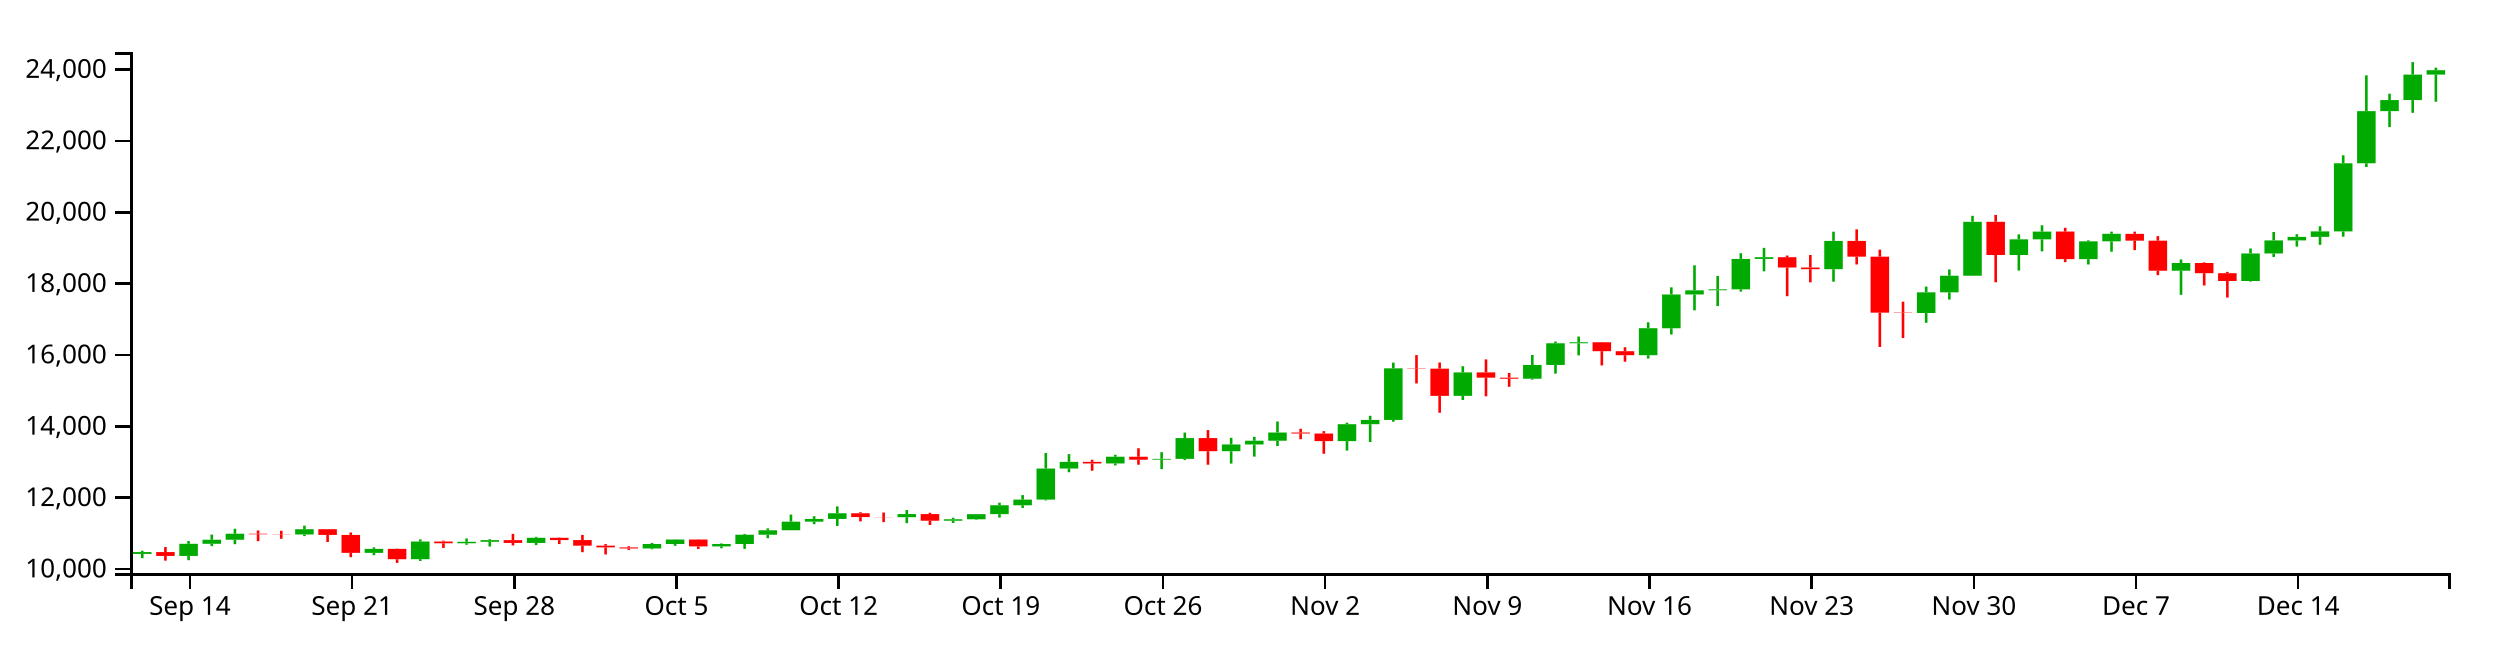
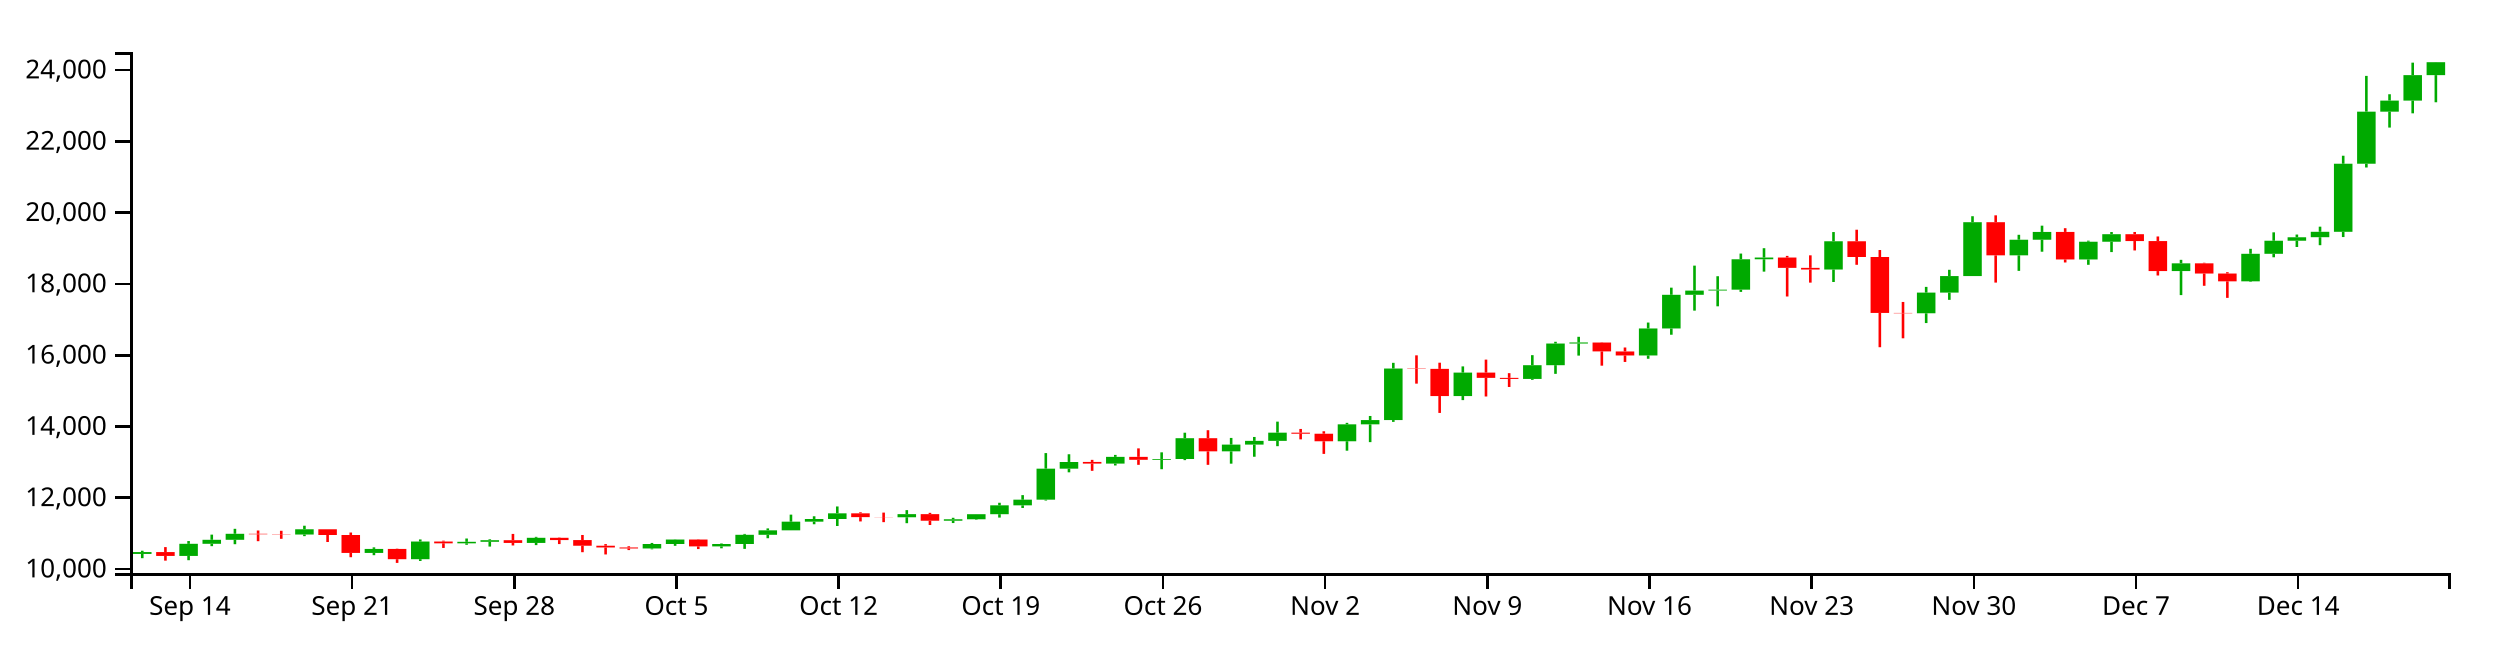
<svg xmlns="http://www.w3.org/2000/svg" version="1.1" width="960" height="250">
  <g transform="translate(50,20)">
    <style>.axis path,.axis line{fill:none;stroke:#000;shape-rendering:crispEdges;}path.candle{stroke:#000000;}path.candle.body{stroke-width:0;}path.candle.up{fill:#00AA00;stroke:#00AA00;}path.candle.down{fill:#FF0000;stroke:#FF0000;}</style>
    <g class="candlestick">
      <g class="data">
-         <path class="candle body up" d="M 1.068 192.714 l 7.117 0 L 8.185 191.987 l -7.117 0 L 1.068 192.714 M 18.86 193.468 l 7.117 0 L 25.978 188.824 l -7.117 0 L 18.86 193.468 M 27.757 188.824 l 7.117 0 L 34.874 187.268 l -7.117 0 L 27.757 188.824 M 36.653 187.269 l 7.117 0 L 43.77 184.956 l -7.117 0 L 36.653 187.269 M 63.343 185.239 l 7.117 0 L 70.46 183.221 l -7.117 0 L 63.343 185.239 M 90.032 192.312 l 7.117 0 L 97.149 190.772 l -7.117 0 L 90.032 192.312 M 107.825 194.72 l 7.117 0 L 114.942 187.939 l -7.117 0 L 107.825 194.72 M 125.618 188.621 l 7.117 0 L 132.735 188.045 l -7.117 0 L 125.618 188.621 M 134.514 188.045 l 7.117 0 L 141.631 187.42 l -7.117 0 L 134.514 188.045 M 152.307 188.49 l 7.117 0 L 159.424 186.512 l -7.117 0 L 152.307 188.49 M 196.789 190.601 l 7.117 0 L 203.906 188.894 l -7.117 0 L 196.789 190.601 M 205.686 188.894 l 7.117 0 L 212.803 187.173 l -7.117 0 L 205.686 188.894 M 223.479 189.812 l 7.117 0 L 230.596 188.897 l -7.117 0 L 223.479 189.812 M 232.375 188.897 l 7.117 0 L 239.492 185.346 l -7.117 0 L 232.375 188.897 M 241.271 185.348 l 7.117 0 L 248.389 183.632 l -7.117 0 L 241.271 185.348 M 250.168 183.632 l 7.117 0 L 257.285 180.308 l -7.117 0 L 250.168 183.632 M 259.064 180.308 l 7.117 0 L 266.182 179.27 l -7.117 0 L 259.064 180.308 M 267.961 179.27 l 7.117 0 L 275.078 177.088 l -7.117 0 L 267.961 179.27 M 294.65 178.6 l 7.117 0 L 301.767 177.405 l -7.117 0 L 294.65 178.6 M 312.443 179.952 l 7.117 0 L 319.56 179.391 l -7.117 0 L 312.443 179.952 M 321.339 179.389 l 7.117 0 L 328.457 177.432 l -7.117 0 L 321.339 179.389 M 330.236 177.432 l 7.117 0 L 337.353 174.029 l -7.117 0 L 330.236 177.432 M 339.132 174.029 l 7.117 0 L 346.25 171.857 l -7.117 0 L 339.132 174.029 M 348.029 171.857 l 7.117 0 L 355.146 159.923 l -7.117 0 L 348.029 171.857 M 356.925 159.926 l 7.117 0 L 364.042 157.353 l -7.117 0 L 356.925 159.926 M 374.718 157.976 l 7.117 0 L 381.835 155.391 l -7.117 0 L 374.718 157.976 M 392.511 156.515 l 7.117 0 L 399.628 156.206 l -7.117 0 L 392.511 156.515 M 401.407 156.207 l 7.117 0 L 408.525 148.205 l -7.117 0 L 401.407 156.207 M 419.2 153.271 l 7.117 0 L 426.317 150.677 l -7.117 0 L 419.2 153.271 M 428.097 150.678 l 7.117 0 L 435.214 149.247 l -7.117 0 L 428.097 150.678 M 436.993 149.247 l 7.117 0 L 444.11 146.083 l -7.117 0 L 436.993 149.247 M 463.683 149.39 l 7.117 0 L 470.8 142.897 l -7.117 0 L 463.683 149.39 M 472.579 142.897 l 7.117 0 L 479.696 141.246 l -7.117 0 L 472.579 142.897 M 481.475 141.246 l 7.117 0 L 488.593 121.432 l -7.117 0 L 481.475 141.246 M 508.165 132.007 l 7.117 0 L 515.282 123.007 l -7.117 0 L 508.165 132.007 M 534.854 125.444 l 7.117 0 L 541.971 120.141 l -7.117 0 L 534.854 125.444 M 543.75 120.141 l 7.117 0 L 550.868 111.815 l -7.117 0 L 543.75 120.141 M 552.647 111.815 l 7.117 0 L 559.764 111.42 l -7.117 0 L 552.647 111.815 M 579.336 116.404 l 7.117 0 L 586.453 106.037 l -7.117 0 L 579.336 116.404 M 588.233 106.044 l 7.117 0 L 595.35 93.077 l -7.117 0 L 588.233 106.044 M 597.129 93.077 l 7.117 0 L 604.246 91.477 l -7.117 0 L 597.129 93.077 M 606.026 91.455 l 7.117 0 L 613.143 91.112 l -7.117 0 L 606.026 91.455 M 614.922 91.112 l 7.117 0 L 622.039 79.426 l -7.117 0 L 614.922 91.112 M 623.818 79.426 l 7.117 0 L 630.936 78.766 l -7.117 0 L 623.818 79.426 M 650.508 83.367 l 7.117 0 L 657.625 72.515 l -7.117 0 L 650.508 83.367 M 686.094 100.2 l 7.117 0 L 693.211 92.249 l -7.117 0 L 686.094 100.2 M 694.99 92.249 l 7.117 0 L 702.107 85.875 l -7.117 0 L 694.99 92.249 M 703.886 85.875 l 7.117 0 L 711.004 65.172 l -7.117 0 L 703.886 85.875 M 721.679 77.928 l 7.117 0 L 728.796 71.911 l -7.117 0 L 721.679 77.928 M 730.576 71.911 l 7.117 0 L 737.693 68.926 l -7.117 0 L 730.576 71.911 M 748.369 79.496 l 7.117 0 L 755.486 72.684 l -7.117 0 L 748.369 79.496 M 757.265 72.684 l 7.117 0 L 764.382 69.783 l -7.117 0 L 757.265 72.684 M 783.954 83.969 l 7.117 0 L 791.072 80.993 l -7.117 0 L 783.954 83.969 M 810.644 87.909 l 7.117 0 L 817.761 77.329 l -7.117 0 L 810.644 87.909 M 819.54 77.329 l 7.117 0 L 826.657 72.31 l -7.117 0 L 819.54 77.329 M 828.437 72.31 l 7.117 0 L 835.554 70.965 l -7.117 0 L 828.437 72.31 M 837.333 70.957 l 7.117 0 L 844.45 68.864 l -7.117 0 L 837.333 70.957 M 846.23 68.864 l 7.117 0 L 853.347 42.705 l -7.117 0 L 846.23 68.864 M 855.126 42.705 l 7.117 0 L 862.243 22.677 l -7.117 0 L 855.126 42.705 M 864.022 22.678 l 7.117 0 L 871.14 18.427 l -7.117 0 L 864.022 22.678 M 872.919 18.427 l 7.117 0 L 880.036 8.64 l -7.117 0 L 872.919 18.427 M 881.815 8.64 l 7.117 0 L 888.932 6.966 l -7.117 0 L 881.815 8.64" />
-         <path class="candle body down" d="M 9.964 191.99 l 7.117 0 L 17.081 193.468 l -7.117 0 L 9.964 191.99 M 45.55 184.956 l 7.117 0 L 52.667 185.149 l -7.117 0 L 45.55 184.956 M 54.446 185.148 l 7.117 0 L 61.563 185.239 l -7.117 0 L 54.446 185.148 M 72.239 183.221 l 7.117 0 L 79.356 185.419 l -7.117 0 L 72.239 183.221 M 81.136 185.419 l 7.117 0 L 88.253 192.312 l -7.117 0 L 81.136 185.419 M 98.928 190.772 l 7.117 0 L 106.046 194.72 l -7.117 0 L 98.928 190.772 M 116.721 187.939 l 7.117 0 L 123.838 188.62 l -7.117 0 L 116.721 187.939 M 143.411 187.419 l 7.117 0 L 150.528 188.49 l -7.117 0 L 143.411 187.419 M 161.204 186.511 l 7.117 0 L 168.321 187.387 l -7.117 0 L 161.204 186.511 M 170.1 187.387 l 7.117 0 L 177.217 189.545 l -7.117 0 L 170.1 187.387 M 178.996 189.545 l 7.117 0 L 186.114 190.213 l -7.117 0 L 178.996 189.545 M 187.893 190.213 l 7.117 0 L 195.01 190.601 l -7.117 0 L 187.893 190.213 M 214.582 187.174 l 7.117 0 L 221.699 189.812 l -7.117 0 L 214.582 187.174 M 276.857 177.088 l 7.117 0 L 283.974 178.564 l -7.117 0 L 276.857 177.088 M 285.754 178.563 l 7.117 0 L 292.871 178.6 l -7.117 0 L 285.754 178.563 M 303.547 177.405 l 7.117 0 L 310.664 179.951 l -7.117 0 L 303.547 177.405 M 365.822 157.349 l 7.117 0 L 372.939 157.976 l -7.117 0 L 365.822 157.349 M 383.615 155.391 l 7.117 0 L 390.732 156.527 l -7.117 0 L 383.615 155.391 M 410.304 148.205 l 7.117 0 L 417.421 153.271 l -7.117 0 L 410.304 148.205 M 445.89 146.083 l 7.117 0 L 453.007 146.487 l -7.117 0 L 445.89 146.083 M 454.786 146.487 l 7.117 0 L 461.903 149.394 l -7.117 0 L 454.786 146.487 M 490.372 121.432 l 7.117 0 L 497.489 121.571 l -7.117 0 L 490.372 121.432 M 499.268 121.57 l 7.117 0 L 506.385 132.007 l -7.117 0 L 499.268 121.57 M 517.061 123.007 l 7.117 0 L 524.178 125.017 l -7.117 0 L 517.061 123.007 M 525.958 125.017 l 7.117 0 L 533.075 125.444 l -7.117 0 L 525.958 125.017 M 561.543 111.429 l 7.117 0 L 568.661 114.849 l -7.117 0 L 561.543 111.429 M 570.44 114.861 l 7.117 0 L 577.557 116.404 l -7.117 0 L 570.44 114.861 M 632.715 78.766 l 7.117 0 L 639.832 82.731 l -7.117 0 L 632.715 78.766 M 641.611 82.739 l 7.117 0 L 648.729 83.367 l -7.117 0 L 641.611 82.739 M 659.404 72.515 l 7.117 0 L 666.521 78.556 l -7.117 0 L 659.404 72.515 M 668.301 78.56 l 7.117 0 L 675.418 100.064 l -7.117 0 L 668.301 78.56 M 677.197 100.064 l 7.117 0 L 684.314 100.2 l -7.117 0 L 677.197 100.064 M 712.783 65.172 l 7.117 0 L 719.9 77.928 l -7.117 0 L 712.783 65.172 M 739.472 68.92 l 7.117 0 L 746.589 79.496 l -7.117 0 L 739.472 68.92 M 766.162 69.793 l 7.117 0 L 773.279 72.421 l -7.117 0 L 766.162 69.793 M 775.058 72.421 l 7.117 0 L 782.175 83.969 l -7.117 0 L 775.058 72.421 M 792.851 80.993 l 7.117 0 L 799.968 84.921 l -7.117 0 L 792.851 80.993 M 801.747 84.918 l 7.117 0 L 808.864 87.909 l -7.117 0 L 801.747 84.918" />
+         <path class="candle body up" d="M 1.068 192.717 l 7.117 0 L 8.185 191.992 l -7.117 0 L 1.068 192.717 M 18.86 193.471 l 7.117 0 L 25.978 188.832 l -7.117 0 L 18.86 193.471 M 27.757 188.832 l 7.117 0 L 34.874 187.278 l -7.117 0 L 27.757 188.832 M 36.653 187.279 l 7.117 0 L 43.77 184.969 l -7.117 0 L 36.653 187.279 M 63.343 185.251 l 7.117 0 L 70.46 183.235 l -7.117 0 L 63.343 185.251 M 90.032 192.316 l 7.117 0 L 97.149 190.778 l -7.117 0 L 90.032 192.316 M 107.825 194.722 l 7.117 0 L 114.942 187.948 l -7.117 0 L 107.825 194.722 M 125.618 188.629 l 7.117 0 L 132.735 188.054 l -7.117 0 L 125.618 188.629 M 134.514 188.054 l 7.117 0 L 141.631 187.429 l -7.117 0 L 134.514 188.054 M 152.307 188.499 l 7.117 0 L 159.424 186.523 l -7.117 0 L 152.307 188.499 M 196.789 190.607 l 7.117 0 L 203.906 188.902 l -7.117 0 L 196.789 190.607 M 205.686 188.902 l 7.117 0 L 212.803 187.183 l -7.117 0 L 205.686 188.902 M 223.479 189.819 l 7.117 0 L 230.596 188.906 l -7.117 0 L 223.479 189.819 M 232.375 188.905 l 7.117 0 L 239.492 185.358 l -7.117 0 L 232.375 188.905 M 241.271 185.36 l 7.117 0 L 248.389 183.646 l -7.117 0 L 241.271 185.36 M 250.168 183.646 l 7.117 0 L 257.285 180.326 l -7.117 0 L 250.168 183.646 M 259.064 180.326 l 7.117 0 L 266.182 179.288 l -7.117 0 L 259.064 180.326 M 267.961 179.288 l 7.117 0 L 275.078 177.109 l -7.117 0 L 267.961 179.288 M 294.65 178.62 l 7.117 0 L 301.767 177.426 l -7.117 0 L 294.65 178.62 M 312.443 179.97 l 7.117 0 L 319.56 179.409 l -7.117 0 L 312.443 179.97 M 321.339 179.408 l 7.117 0 L 328.457 177.453 l -7.117 0 L 321.339 179.408 M 330.236 177.453 l 7.117 0 L 337.353 174.054 l -7.117 0 L 330.236 177.453 M 339.132 174.054 l 7.117 0 L 346.25 171.884 l -7.117 0 L 339.132 174.054 M 348.029 171.884 l 7.117 0 L 355.146 159.963 l -7.117 0 L 348.029 171.884 M 356.925 159.966 l 7.117 0 L 364.042 157.396 l -7.117 0 L 356.925 159.966 M 374.718 158.018 l 7.117 0 L 381.835 155.436 l -7.117 0 L 374.718 158.018 M 392.511 156.559 l 7.117 0 L 399.628 156.251 l -7.117 0 L 392.511 156.559 M 401.407 156.251 l 7.117 0 L 408.525 148.258 l -7.117 0 L 401.407 156.251 M 419.2 153.319 l 7.117 0 L 426.317 150.728 l -7.117 0 L 419.2 153.319 M 428.097 150.728 l 7.117 0 L 435.214 149.299 l -7.117 0 L 428.097 150.728 M 436.993 149.299 l 7.117 0 L 444.11 146.138 l -7.117 0 L 436.993 149.299 M 463.683 149.442 l 7.117 0 L 470.8 142.956 l -7.117 0 L 463.683 149.442 M 472.579 142.956 l 7.117 0 L 479.696 141.307 l -7.117 0 L 472.579 142.956 M 481.475 141.307 l 7.117 0 L 488.593 121.515 l -7.117 0 L 481.475 141.307 M 508.165 132.077 l 7.117 0 L 515.282 123.088 l -7.117 0 L 508.165 132.077 M 534.854 125.523 l 7.117 0 L 541.971 120.225 l -7.117 0 L 534.854 125.523 M 543.75 120.225 l 7.117 0 L 550.868 111.909 l -7.117 0 L 543.75 120.225 M 552.647 111.909 l 7.117 0 L 559.764 111.514 l -7.117 0 L 552.647 111.909 M 579.336 116.492 l 7.117 0 L 586.453 106.137 l -7.117 0 L 579.336 116.492 M 588.233 106.143 l 7.117 0 L 595.35 93.191 l -7.117 0 L 588.233 106.143 M 597.129 93.191 l 7.117 0 L 604.246 91.593 l -7.117 0 L 597.129 93.191 M 606.026 91.571 l 7.117 0 L 613.143 91.228 l -7.117 0 L 606.026 91.571 M 614.922 91.228 l 7.117 0 L 622.039 79.555 l -7.117 0 L 614.922 91.228 M 623.818 79.555 l 7.117 0 L 630.936 78.896 l -7.117 0 L 623.818 79.555 M 650.508 83.492 l 7.117 0 L 657.625 72.652 l -7.117 0 L 650.508 83.492 M 686.094 100.306 l 7.117 0 L 693.211 92.363 l -7.117 0 L 686.094 100.306 M 694.99 92.363 l 7.117 0 L 702.107 85.997 l -7.117 0 L 694.99 92.363 M 703.886 85.997 l 7.117 0 L 711.004 65.317 l -7.117 0 L 703.886 85.997 M 721.679 78.059 l 7.117 0 L 728.796 72.048 l -7.117 0 L 721.679 78.059 M 730.576 72.048 l 7.117 0 L 737.693 69.067 l -7.117 0 L 730.576 72.048 M 748.369 79.625 l 7.117 0 L 755.486 72.821 l -7.117 0 L 748.369 79.625 M 757.265 72.821 l 7.117 0 L 764.382 69.923 l -7.117 0 L 757.265 72.821 M 783.954 84.093 l 7.117 0 L 791.072 81.12 l -7.117 0 L 783.954 84.093 M 810.644 88.029 l 7.117 0 L 817.761 77.46 l -7.117 0 L 810.644 88.029 M 819.54 77.46 l 7.117 0 L 826.657 72.447 l -7.117 0 L 819.54 77.46 M 828.437 72.447 l 7.117 0 L 835.554 71.103 l -7.117 0 L 828.437 72.447 M 837.333 71.096 l 7.117 0 L 844.45 69.005 l -7.117 0 L 837.333 71.096 M 846.23 69.005 l 7.117 0 L 853.347 42.875 l -7.117 0 L 846.23 69.005 M 855.126 42.875 l 7.117 0 L 862.243 22.869 l -7.117 0 L 855.126 42.875 M 864.022 22.869 l 7.117 0 L 871.14 18.623 l -7.117 0 L 864.022 22.869 M 872.919 18.623 l 7.117 0 L 880.036 8.847 l -7.117 0 L 872.919 18.623 M 881.815 8.847 l 7.117 0 L 888.932 3.887 l -7.117 0 L 881.815 8.847" />
+         <path class="candle body down" d="M 9.964 191.995 l 7.117 0 L 17.081 193.471 l -7.117 0 L 9.964 191.995 M 45.55 184.969 l 7.117 0 L 52.667 185.161 l -7.117 0 L 45.55 184.969 M 54.446 185.161 l 7.117 0 L 61.563 185.251 l -7.117 0 L 54.446 185.161 M 72.239 183.236 l 7.117 0 L 79.356 185.43 l -7.117 0 L 72.239 183.236 M 81.136 185.43 l 7.117 0 L 88.253 192.316 l -7.117 0 L 81.136 185.43 M 98.928 190.778 l 7.117 0 L 106.046 194.722 l -7.117 0 L 98.928 190.778 M 116.721 187.948 l 7.117 0 L 123.838 188.628 l -7.117 0 L 116.721 187.948 M 143.411 187.429 l 7.117 0 L 150.528 188.499 l -7.117 0 L 143.411 187.429 M 161.204 186.521 l 7.117 0 L 168.321 187.397 l -7.117 0 L 161.204 186.521 M 170.1 187.397 l 7.117 0 L 177.217 189.552 l -7.117 0 L 170.1 187.397 M 178.996 189.552 l 7.117 0 L 186.114 190.219 l -7.117 0 L 178.996 189.552 M 187.893 190.219 l 7.117 0 L 195.01 190.607 l -7.117 0 L 187.893 190.219 M 214.582 187.184 l 7.117 0 L 221.699 189.819 l -7.117 0 L 214.582 187.184 M 276.857 177.109 l 7.117 0 L 283.974 178.583 l -7.117 0 L 276.857 177.109 M 285.754 178.583 l 7.117 0 L 292.871 178.62 l -7.117 0 L 285.754 178.583 M 303.547 177.426 l 7.117 0 L 310.664 179.969 l -7.117 0 L 303.547 177.426 M 365.822 157.391 l 7.117 0 L 372.939 158.018 l -7.117 0 L 365.822 157.391 M 383.615 155.436 l 7.117 0 L 390.732 156.57 l -7.117 0 L 383.615 155.436 M 410.304 148.258 l 7.117 0 L 417.421 153.319 l -7.117 0 L 410.304 148.258 M 445.89 146.138 l 7.117 0 L 453.007 146.542 l -7.117 0 L 445.89 146.138 M 454.786 146.542 l 7.117 0 L 461.903 149.446 l -7.117 0 L 454.786 146.542 M 490.372 121.515 l 7.117 0 L 497.489 121.653 l -7.117 0 L 490.372 121.515 M 499.268 121.653 l 7.117 0 L 506.385 132.077 l -7.117 0 L 499.268 121.653 M 517.061 123.088 l 7.117 0 L 524.178 125.095 l -7.117 0 L 517.061 123.088 M 525.958 125.095 l 7.117 0 L 533.075 125.523 l -7.117 0 L 525.958 125.095 M 561.543 111.523 l 7.117 0 L 568.661 114.939 l -7.117 0 L 561.543 111.523 M 570.44 114.951 l 7.117 0 L 577.557 116.492 l -7.117 0 L 570.44 114.951 M 632.715 78.896 l 7.117 0 L 639.832 82.857 l -7.117 0 L 632.715 78.896 M 641.611 82.864 l 7.117 0 L 648.729 83.492 l -7.117 0 L 641.611 82.864 M 659.404 72.652 l 7.117 0 L 666.521 78.686 l -7.117 0 L 659.404 72.652 M 668.301 78.69 l 7.117 0 L 675.418 100.17 l -7.117 0 L 668.301 78.69 M 677.197 100.17 l 7.117 0 L 684.314 100.306 l -7.117 0 L 677.197 100.17 M 712.783 65.317 l 7.117 0 L 719.9 78.059 l -7.117 0 L 712.783 65.317 M 739.472 69.061 l 7.117 0 L 746.589 79.625 l -7.117 0 L 739.472 69.061 M 766.162 69.932 l 7.117 0 L 773.279 72.557 l -7.117 0 L 766.162 69.932 M 775.058 72.557 l 7.117 0 L 782.175 84.093 l -7.117 0 L 775.058 72.557 M 792.851 81.12 l 7.117 0 L 799.968 85.044 l -7.117 0 L 792.851 81.12 M 801.747 85.041 l 7.117 0 L 808.864 88.029 l -7.117 0 L 801.747 85.041" />
        <path class="candle body equal" />
-         <path class="candle wick up" d="M 4.626 191.479 L 4.626 191.987 M 4.626 192.714 L 4.626 194.339 M 22.419 187.752 L 22.419 188.824 M 22.419 193.468 L 22.419 195.119 M 31.315 185.285 L 31.315 187.268 M 31.315 188.824 L 31.315 189.718 M 40.212 183.052 L 40.212 184.956 M 40.212 187.269 L 40.212 188.968 M 66.901 181.863 L 66.901 183.221 M 66.901 185.239 L 66.901 185.87 M 93.591 190.181 L 93.591 190.772 M 93.591 192.312 L 93.591 193.192 M 111.383 187.132 L 111.383 187.939 M 111.383 194.72 L 111.383 195.412 M 129.176 186.78 L 129.176 188.045 M 129.176 188.621 L 129.176 189.195 M 138.073 187.08 L 138.073 187.42 M 138.073 188.045 L 138.073 189.878 M 155.866 186.141 L 155.866 186.512 M 155.866 188.49 L 155.866 189.316 M 200.348 188.48 L 200.348 188.894 M 200.348 190.601 L 200.348 190.933 M 209.244 187.094 L 209.244 187.173 M 209.244 188.894 L 209.244 189.593 M 227.037 188.685 L 227.037 188.897 M 227.037 189.812 L 227.037 190.545 M 235.934 185.011 L 235.934 185.346 M 235.934 188.897 L 235.934 190.761 M 244.83 182.892 L 244.83 183.632 M 244.83 185.348 L 244.83 186.669 M 253.727 177.598 L 253.727 180.308 M 253.727 183.632 L 253.727 183.634 M 262.623 178.229 L 262.623 179.27 M 262.623 180.308 L 262.623 181.298 M 271.519 174.46 L 271.519 177.088 M 271.519 179.27 L 271.519 181.969 M 298.209 175.867 L 298.209 177.405 M 298.209 178.6 L 298.209 180.889 M 316.002 178.812 L 316.002 179.391 M 316.002 179.952 L 316.002 180.832 M 324.898 177.407 L 324.898 177.432 M 324.898 179.389 L 324.898 179.582 M 333.794 173.036 L 333.794 174.029 M 333.794 177.432 L 333.794 178.736 M 342.691 170.098 L 342.691 171.857 M 342.691 174.029 L 342.691 175.042 M 351.587 153.939 L 351.587 159.923 M 351.587 171.857 L 351.587 172.173 M 360.484 154.387 L 360.484 157.353 M 360.484 159.926 L 360.484 161.333 M 378.277 154.637 L 378.277 155.391 M 378.277 157.976 L 378.277 158.703 M 396.07 153.649 L 396.07 156.206 M 396.07 156.515 L 396.07 160.142 M 404.966 146.106 L 404.966 148.205 M 404.966 156.207 L 404.966 156.649 M 422.759 148.112 L 422.759 150.677 M 422.759 153.271 L 422.759 158.007 M 431.655 147.741 L 431.655 149.247 M 431.655 150.678 L 431.655 155.346 M 440.552 141.849 L 440.552 146.083 M 440.552 149.247 L 440.552 151.283 M 467.241 142.313 L 467.241 142.897 M 467.241 149.39 L 467.241 153.017 M 476.138 139.67 L 476.138 141.246 M 476.138 142.897 L 476.138 149.728 M 485.034 119.24 L 485.034 121.432 M 485.034 141.246 L 485.034 141.937 M 511.723 120.61 L 511.723 123.007 M 511.723 132.007 L 511.723 133.574 M 538.413 116.294 L 538.413 120.141 M 538.413 125.444 L 538.413 125.78 M 547.309 111.146 L 547.309 111.815 M 547.309 120.141 L 547.309 123.479 M 556.206 109.237 L 556.206 111.42 M 556.206 111.815 L 556.206 116.467 M 582.895 103.756 L 582.895 106.037 M 582.895 116.404 L 582.895 117.678 M 591.791 90.344 L 591.791 93.077 M 591.791 106.044 L 591.791 108.443 M 600.688 81.875 L 600.688 91.477 M 600.688 93.077 L 600.688 99.174 M 609.584 85.946 L 609.584 91.112 M 609.584 91.455 L 609.584 97.513 M 618.481 77.239 L 618.481 79.426 M 618.481 91.112 L 618.481 91.972 M 627.377 75.175 L 627.377 78.766 M 627.377 79.426 L 627.377 84.182 M 654.066 68.967 L 654.066 72.515 M 654.066 83.367 L 654.066 88.163 M 689.652 90.047 L 689.652 92.249 M 689.652 100.2 L 689.652 103.954 M 698.549 83.476 L 698.549 85.875 M 698.549 92.249 L 698.549 95.028 M 707.445 62.88 L 707.445 65.172 M 707.445 85.875 L 707.445 85.875 M 725.238 70.021 L 725.238 71.911 M 725.238 77.928 L 725.238 83.888 M 734.134 66.513 L 734.134 68.926 M 734.134 71.911 L 734.134 76.527 M 751.927 72.282 L 751.927 72.684 M 751.927 79.496 L 751.927 81.559 M 760.824 68.952 L 760.824 69.783 M 760.824 72.684 L 760.824 76.667 M 787.513 79.646 L 787.513 80.993 M 787.513 83.969 L 787.513 93.206 M 814.202 75.411 L 814.202 77.329 M 814.202 87.909 L 814.202 88.126 M 823.099 69.076 L 823.099 72.31 M 823.099 77.329 L 823.099 78.666 M 831.995 69.925 L 831.995 70.965 M 831.995 72.31 L 831.995 74.707 M 840.892 66.897 L 840.892 68.864 M 840.892 70.957 L 840.892 74.022 M 849.788 39.629 L 849.788 42.705 M 849.788 68.864 L 849.788 70.89 M 858.685 8.936 L 858.685 22.677 M 858.685 42.705 L 858.685 44.151 M 867.581 15.99 L 867.581 18.427 M 867.581 22.678 L 867.581 28.805 M 876.477 3.846 L 876.477 8.64 M 876.477 18.427 L 876.477 23.324 M 885.374 5.977 L 885.374 6.966 M 885.374 8.64 L 885.374 19.076" style="stroke-width: 1px;" />
-         <path class="candle wick down" d="M 13.523 190.08 L 13.523 191.99 M 13.523 193.468 L 13.523 195.288 M 49.108 183.703 L 49.108 184.956 M 49.108 185.149 L 49.108 187.809 M 58.005 183.805 L 58.005 185.148 M 58.005 185.239 L 58.005 186.891 M 75.798 183.221 L 75.798 183.221 M 75.798 185.419 L 75.798 188.122 M 84.694 184.479 L 84.694 185.419 M 84.694 192.312 L 84.694 193.968 M 102.487 190.668 L 102.487 190.772 M 102.487 194.72 L 102.487 196.154 M 120.28 187.608 L 120.28 187.939 M 120.28 188.62 L 120.28 190.407 M 146.969 185.011 L 146.969 187.419 M 146.969 188.49 L 146.969 189.451 M 164.762 186.391 L 164.762 186.511 M 164.762 187.387 L 164.762 188.915 M 173.659 185.422 L 173.659 187.387 M 173.659 189.545 L 173.659 192.041 M 182.555 188.921 L 182.555 189.545 M 182.555 190.213 L 182.555 192.904 M 191.451 189.758 L 191.451 190.213 M 191.451 190.601 L 191.451 191.226 M 218.141 187.067 L 218.141 187.174 M 218.141 189.812 L 218.141 190.835 M 280.416 176.694 L 280.416 177.088 M 280.416 178.564 L 280.416 180.216 M 289.312 176.818 L 289.312 178.563 M 289.312 178.6 L 289.312 180.49 M 307.105 176.911 L 307.105 177.405 M 307.105 179.951 L 307.105 181.586 M 369.38 156.542 L 369.38 157.349 M 369.38 157.976 L 369.38 160.757 M 387.173 152.126 L 387.173 155.391 M 387.173 156.527 L 387.173 158.456 M 413.862 145.145 L 413.862 148.205 M 413.862 153.271 L 413.862 158.456 M 449.448 144.658 L 449.448 146.083 M 449.448 146.487 L 449.448 148.659 M 458.345 145.549 L 458.345 146.487 M 458.345 149.394 L 458.345 154.249 M 493.93 116.363 L 493.93 121.432 M 493.93 121.571 L 493.93 127.242 M 502.827 119.192 L 502.827 121.57 M 502.827 132.007 L 502.827 138.503 M 520.62 118.007 L 520.62 123.007 M 520.62 125.017 L 520.62 132.181 M 529.516 123.214 L 529.516 125.017 M 529.516 125.444 L 529.516 128.524 M 565.102 111.334 L 565.102 111.429 M 565.102 114.849 L 565.102 120.336 M 573.998 113.348 L 573.998 114.861 M 573.998 116.404 L 573.998 118.901 M 636.273 78.133 L 636.273 78.766 M 636.273 82.731 L 636.273 93.742 M 645.17 77.914 L 645.17 82.739 M 645.17 83.367 L 645.17 88.41 M 662.963 68.073 L 662.963 72.515 M 662.963 78.556 L 662.963 81.555 M 671.859 75.872 L 671.859 78.56 M 671.859 100.064 L 671.859 113.238 M 680.756 95.842 L 680.756 100.064 M 680.756 100.2 L 680.756 109.812 M 716.341 62.54 L 716.341 65.172 M 716.341 77.928 L 716.341 88.394 M 743.031 67.486 L 743.031 68.92 M 743.031 79.496 L 743.031 80.664 M 769.72 68.94 L 769.72 69.793 M 769.72 72.421 L 769.72 76.038 M 778.617 70.667 L 778.617 72.421 M 778.617 83.969 L 778.617 85.669 M 796.409 80.773 L 796.409 80.993 M 796.409 84.921 L 796.409 89.628 M 805.306 84.399 L 805.306 84.918 M 805.306 87.909 L 805.306 94.27" style="stroke-width: 1px;" />
+         <path class="candle wick up" d="M 4.626 191.484 L 4.626 191.992 M 4.626 192.717 L 4.626 194.341 M 22.419 187.761 L 22.419 188.832 M 22.419 193.471 L 22.419 195.12 M 31.315 185.297 L 31.315 187.278 M 31.315 188.832 L 31.315 189.726 M 40.212 183.066 L 40.212 184.969 M 40.212 187.279 L 40.212 188.976 M 66.901 181.879 L 66.901 183.235 M 66.901 185.251 L 66.901 185.881 M 93.591 190.188 L 93.591 190.778 M 93.591 192.316 L 93.591 193.195 M 111.383 187.142 L 111.383 187.948 M 111.383 194.722 L 111.383 195.413 M 129.176 186.79 L 129.176 188.054 M 129.176 188.629 L 129.176 189.203 M 138.073 187.09 L 138.073 187.429 M 138.073 188.054 L 138.073 189.885 M 155.866 186.152 L 155.866 186.523 M 155.866 188.499 L 155.866 189.323 M 200.348 188.488 L 200.348 188.902 M 200.348 190.607 L 200.348 190.938 M 209.244 187.104 L 209.244 187.183 M 209.244 188.902 L 209.244 189.6 M 227.037 188.694 L 227.037 188.906 M 227.037 189.819 L 227.037 190.551 M 235.934 185.024 L 235.934 185.358 M 235.934 188.905 L 235.934 190.767 M 244.83 182.907 L 244.83 183.646 M 244.83 185.36 L 244.83 186.68 M 253.727 177.619 L 253.727 180.326 M 253.727 183.646 L 253.727 183.648 M 262.623 178.249 L 262.623 179.288 M 262.623 180.326 L 262.623 181.314 M 271.519 174.484 L 271.519 177.109 M 271.519 179.288 L 271.519 181.985 M 298.209 175.89 L 298.209 177.426 M 298.209 178.62 L 298.209 180.906 M 316.002 178.831 L 316.002 179.409 M 316.002 179.97 L 316.002 180.849 M 324.898 177.427 L 324.898 177.453 M 324.898 179.408 L 324.898 179.601 M 333.794 173.061 L 333.794 174.054 M 333.794 177.453 L 333.794 178.755 M 342.691 170.127 L 342.691 171.884 M 342.691 174.054 L 342.691 175.065 M 351.587 153.985 L 351.587 159.963 M 351.587 171.884 L 351.587 172.199 M 360.484 154.433 L 360.484 157.396 M 360.484 159.966 L 360.484 161.371 M 378.277 154.683 L 378.277 155.436 M 378.277 158.018 L 378.277 158.744 M 396.07 153.696 L 396.07 156.251 M 396.07 156.559 L 396.07 160.181 M 404.966 146.162 L 404.966 148.258 M 404.966 156.251 L 404.966 156.693 M 422.759 148.165 L 422.759 150.728 M 422.759 153.319 L 422.759 158.049 M 431.655 147.795 L 431.655 149.299 M 431.655 150.728 L 431.655 155.391 M 440.552 141.909 L 440.552 146.138 M 440.552 149.299 L 440.552 151.333 M 467.241 142.373 L 467.241 142.956 M 467.241 149.442 L 467.241 153.064 M 476.138 139.733 L 476.138 141.307 M 476.138 142.956 L 476.138 149.779 M 485.034 119.325 L 485.034 121.515 M 485.034 141.307 L 485.034 141.997 M 511.723 120.694 L 511.723 123.088 M 511.723 132.077 L 511.723 133.644 M 538.413 116.382 L 538.413 120.225 M 538.413 125.523 L 538.413 125.858 M 547.309 111.24 L 547.309 111.909 M 547.309 120.225 L 547.309 123.559 M 556.206 109.333 L 556.206 111.514 M 556.206 111.909 L 556.206 116.555 M 582.895 103.859 L 582.895 106.137 M 582.895 116.492 L 582.895 117.765 M 591.791 90.461 L 591.791 93.191 M 591.791 106.143 L 591.791 108.54 M 600.688 82.001 L 600.688 91.593 M 600.688 93.191 L 600.688 99.281 M 609.584 86.068 L 609.584 91.228 M 609.584 91.571 L 609.584 97.622 M 618.481 77.371 L 618.481 79.555 M 618.481 91.228 L 618.481 92.087 M 627.377 75.308 L 627.377 78.896 M 627.377 79.555 L 627.377 84.305 M 654.066 69.107 L 654.066 72.652 M 654.066 83.492 L 654.066 88.283 M 689.652 90.165 L 689.652 92.363 M 689.652 100.306 L 689.652 104.056 M 698.549 83.601 L 698.549 85.997 M 698.549 92.363 L 698.549 95.14 M 707.445 63.027 L 707.445 65.317 M 707.445 85.997 L 707.445 85.997 M 725.238 70.161 L 725.238 72.048 M 725.238 78.059 L 725.238 84.012 M 734.134 66.657 L 734.134 69.067 M 734.134 72.048 L 734.134 76.659 M 751.927 72.419 L 751.927 72.821 M 751.927 79.625 L 751.927 81.685 M 760.824 69.093 L 760.824 69.923 M 760.824 72.821 L 760.824 76.799 M 787.513 79.775 L 787.513 81.12 M 787.513 84.093 L 787.513 93.319 M 814.202 75.544 L 814.202 77.46 M 814.202 88.029 L 814.202 88.246 M 823.099 69.216 L 823.099 72.447 M 823.099 77.46 L 823.099 78.796 M 831.995 70.065 L 831.995 71.103 M 831.995 72.447 L 831.995 74.842 M 840.892 67.04 L 840.892 69.005 M 840.892 71.096 L 840.892 74.157 M 849.788 39.802 L 849.788 42.875 M 849.788 69.005 L 849.788 71.028 M 858.685 9.143 L 858.685 22.869 M 858.685 42.875 L 858.685 44.319 M 867.581 16.19 L 867.581 18.623 M 867.581 22.869 L 867.581 28.99 M 876.477 4.059 L 876.477 8.847 M 876.477 18.623 L 876.477 23.515 M 885.374 3.846 L 885.374 3.887 M 885.374 8.847 L 885.374 19.272" style="stroke-width: 1px;" />
+         <path class="candle wick down" d="M 13.523 190.086 L 13.523 191.995 M 13.523 193.471 L 13.523 195.289 M 49.108 183.717 L 49.108 184.969 M 49.108 185.161 L 49.108 187.818 M 58.005 183.819 L 58.005 185.161 M 58.005 185.251 L 58.005 186.901 M 75.798 183.236 L 75.798 183.236 M 75.798 185.43 L 75.798 188.131 M 84.694 184.492 L 84.694 185.43 M 84.694 192.316 L 84.694 193.97 M 102.487 190.674 L 102.487 190.778 M 102.487 194.722 L 102.487 196.154 M 120.28 187.617 L 120.28 187.948 M 120.28 188.628 L 120.28 190.413 M 146.969 185.024 L 146.969 187.429 M 146.969 188.499 L 146.969 189.458 M 164.762 186.401 L 164.762 186.521 M 164.762 187.397 L 164.762 188.923 M 173.659 185.434 L 173.659 187.397 M 173.659 189.552 L 173.659 192.045 M 182.555 188.929 L 182.555 189.552 M 182.555 190.219 L 182.555 192.908 M 191.451 189.765 L 191.451 190.219 M 191.451 190.607 L 191.451 191.231 M 218.141 187.077 L 218.141 187.184 M 218.141 189.819 L 218.141 190.841 M 280.416 176.716 L 280.416 177.109 M 280.416 178.583 L 280.416 180.233 M 289.312 176.839 L 289.312 178.583 M 289.312 178.62 L 289.312 180.507 M 307.105 176.932 L 307.105 177.426 M 307.105 179.969 L 307.105 181.602 M 369.38 156.586 L 369.38 157.391 M 369.38 158.018 L 369.38 160.796 M 387.173 152.174 L 387.173 155.436 M 387.173 156.57 L 387.173 158.498 M 413.862 145.201 L 413.862 148.258 M 413.862 153.319 L 413.862 158.498 M 449.448 144.715 L 449.448 146.138 M 449.448 146.542 L 449.448 148.712 M 458.345 145.605 L 458.345 146.542 M 458.345 149.446 L 458.345 154.295 M 493.93 116.451 L 493.93 121.515 M 493.93 121.653 L 493.93 127.318 M 502.827 119.277 L 502.827 121.653 M 502.827 132.077 L 502.827 138.566 M 520.62 118.093 L 520.62 123.088 M 520.62 125.095 L 520.62 132.252 M 529.516 123.294 L 529.516 125.095 M 529.516 125.523 L 529.516 128.599 M 565.102 111.428 L 565.102 111.523 M 565.102 114.939 L 565.102 120.42 M 573.998 113.44 L 573.998 114.951 M 573.998 116.492 L 573.998 118.987 M 636.273 78.263 L 636.273 78.896 M 636.273 82.857 L 636.273 93.855 M 645.17 78.044 L 645.17 82.864 M 645.17 83.492 L 645.17 88.529 M 662.963 68.214 L 662.963 72.652 M 662.963 78.686 L 662.963 81.682 M 671.859 76.005 L 671.859 78.69 M 671.859 100.17 L 671.859 113.33 M 680.756 95.953 L 680.756 100.17 M 680.756 100.306 L 680.756 109.907 M 716.341 62.687 L 716.341 65.317 M 716.341 78.059 L 716.341 88.514 M 743.031 67.629 L 743.031 69.061 M 743.031 79.625 L 743.031 80.791 M 769.72 69.081 L 769.72 69.932 M 769.72 72.557 L 769.72 76.171 M 778.617 70.806 L 778.617 72.557 M 778.617 84.093 L 778.617 85.791 M 796.409 80.901 L 796.409 81.12 M 796.409 85.044 L 796.409 89.745 M 805.306 84.522 L 805.306 85.041 M 805.306 88.029 L 805.306 94.382" style="stroke-width: 1px;" />
        <path class="candle wick equal" style="stroke-width: 1px;" />
      </g>
    </g>
    <g class="x axis" transform="translate(0,200)" fill="none" font-size="10" font-family="sans-serif" text-anchor="middle">
      <path class="domain" stroke="#000" d="M0.5,6V0.5H890.5V6" />
      <g class="tick" opacity="1" transform="translate(22.41903,0)">
        <line stroke="#000" y2="6" x1="0.5" x2="0.5" />
        <text fill="#000" y="9" x="0.5" dy="0.71em">Sep 14</text>
      </g>
      <g class="tick" opacity="1" transform="translate(84.69412,0)">
        <line stroke="#000" y2="6" x1="0.5" x2="0.5" />
        <text fill="#000" y="9" x="0.5" dy="0.71em">Sep 21</text>
      </g>
      <g class="tick" opacity="1" transform="translate(146.9692,0)">
        <line stroke="#000" y2="6" x1="0.5" x2="0.5" />
        <text fill="#000" y="9" x="0.5" dy="0.71em">Sep 28</text>
      </g>
      <g class="tick" opacity="1" transform="translate(209.2443,0)">
        <line stroke="#000" y2="6" x1="0.5" x2="0.5" />
        <text fill="#000" y="9" x="0.5" dy="0.71em">Oct  5</text>
      </g>
      <g class="tick" opacity="1" transform="translate(271.5194,0)">
        <line stroke="#000" y2="6" x1="0.5" x2="0.5" />
        <text fill="#000" y="9" x="0.5" dy="0.71em">Oct 12</text>
      </g>
      <g class="tick" opacity="1" transform="translate(333.7945,0)">
        <line stroke="#000" y2="6" x1="0.5" x2="0.5" />
        <text fill="#000" y="9" x="0.5" dy="0.71em">Oct 19</text>
      </g>
      <g class="tick" opacity="1" transform="translate(396.0696,0)">
        <line stroke="#000" y2="6" x1="0.5" x2="0.5" />
        <text fill="#000" y="9" x="0.5" dy="0.71em">Oct 26</text>
      </g>
      <g class="tick" opacity="1" transform="translate(458.3447,0)">
        <line stroke="#000" y2="6" x1="0.5" x2="0.5" />
        <text fill="#000" y="9" x="0.5" dy="0.71em">Nov  2</text>
      </g>
      <g class="tick" opacity="1" transform="translate(520.6198,0)">
        <line stroke="#000" y2="6" x1="0.5" x2="0.5" />
        <text fill="#000" y="9" x="0.5" dy="0.71em">Nov  9</text>
      </g>
      <g class="tick" opacity="1" transform="translate(582.8948,0)">
        <line stroke="#000" y2="6" x1="0.5" x2="0.5" />
        <text fill="#000" y="9" x="0.5" dy="0.71em">Nov 16</text>
      </g>
      <g class="tick" opacity="1" transform="translate(645.1699,0)">
        <line stroke="#000" y2="6" x1="0.5" x2="0.5" />
        <text fill="#000" y="9" x="0.5" dy="0.71em">Nov 23</text>
      </g>
      <g class="tick" opacity="1" transform="translate(707.445,0)">
        <line stroke="#000" y2="6" x1="0.5" x2="0.5" />
        <text fill="#000" y="9" x="0.5" dy="0.71em">Nov 30</text>
      </g>
      <g class="tick" opacity="1" transform="translate(769.7201,0)">
        <line stroke="#000" y2="6" x1="0.5" x2="0.5" />
        <text fill="#000" y="9" x="0.5" dy="0.71em">Dec  7</text>
      </g>
      <g class="tick" opacity="1" transform="translate(831.9952,0)">
        <line stroke="#000" y2="6" x1="0.5" x2="0.5" />
        <text fill="#000" y="9" x="0.5" dy="0.71em">Dec 14</text>
      </g>
    </g>
    <g class="y axis" fill="none" font-size="10" font-family="sans-serif" text-anchor="end">
      <path class="domain" stroke="#000" d="M-6,200.5H0.5V0.5H-6" />
-       <g class="tick" opacity="1" transform="translate(0,198.0286)">
+       <g class="tick" opacity="1" transform="translate(0,198.0265)">
        <line stroke="#000" x2="-6" y1="0.5" y2="0.5" />
        <text fill="#000" x="-9" y="0.5" dy="0.32em">10,000</text>
      </g>
-       <g class="tick" opacity="1" transform="translate(0,170.6239)">
+       <g class="tick" opacity="1" transform="translate(0,170.6521)">
        <line stroke="#000" x2="-6" y1="0.5" y2="0.5" />
        <text fill="#000" x="-9" y="0.5" dy="0.32em">12,000</text>
      </g>
-       <g class="tick" opacity="1" transform="translate(0,143.2192)">
+       <g class="tick" opacity="1" transform="translate(0,143.2777)">
        <line stroke="#000" x2="-6" y1="0.5" y2="0.5" />
        <text fill="#000" x="-9" y="0.5" dy="0.32em">14,000</text>
      </g>
-       <g class="tick" opacity="1" transform="translate(0,115.8145)">
+       <g class="tick" opacity="1" transform="translate(0,115.9033)">
        <line stroke="#000" x2="-6" y1="0.5" y2="0.5" />
        <text fill="#000" x="-9" y="0.5" dy="0.32em">16,000</text>
      </g>
-       <g class="tick" opacity="1" transform="translate(0,88.4098)">
+       <g class="tick" opacity="1" transform="translate(0,88.52889)">
        <line stroke="#000" x2="-6" y1="0.5" y2="0.5" />
        <text fill="#000" x="-9" y="0.5" dy="0.32em">18,000</text>
      </g>
-       <g class="tick" opacity="1" transform="translate(0,61.0051)">
+       <g class="tick" opacity="1" transform="translate(0,61.15448)">
        <line stroke="#000" x2="-6" y1="0.5" y2="0.5" />
        <text fill="#000" x="-9" y="0.5" dy="0.32em">20,000</text>
      </g>
-       <g class="tick" opacity="1" transform="translate(0,33.6004)">
+       <g class="tick" opacity="1" transform="translate(0,33.78007)">
        <line stroke="#000" x2="-6" y1="0.5" y2="0.5" />
        <text fill="#000" x="-9" y="0.5" dy="0.32em">22,000</text>
      </g>
-       <g class="tick" opacity="1" transform="translate(0,6.195696)">
+       <g class="tick" opacity="1" transform="translate(0,6.405661)">
        <line stroke="#000" x2="-6" y1="0.5" y2="0.5" />
        <text fill="#000" x="-9" y="0.5" dy="0.32em">24,000</text>
      </g>
      <text transform="rotate(-90)" y="6" dy=".71em" style="text-anchor: end;">Price ($)</text>
    </g>
  </g>
</svg>
